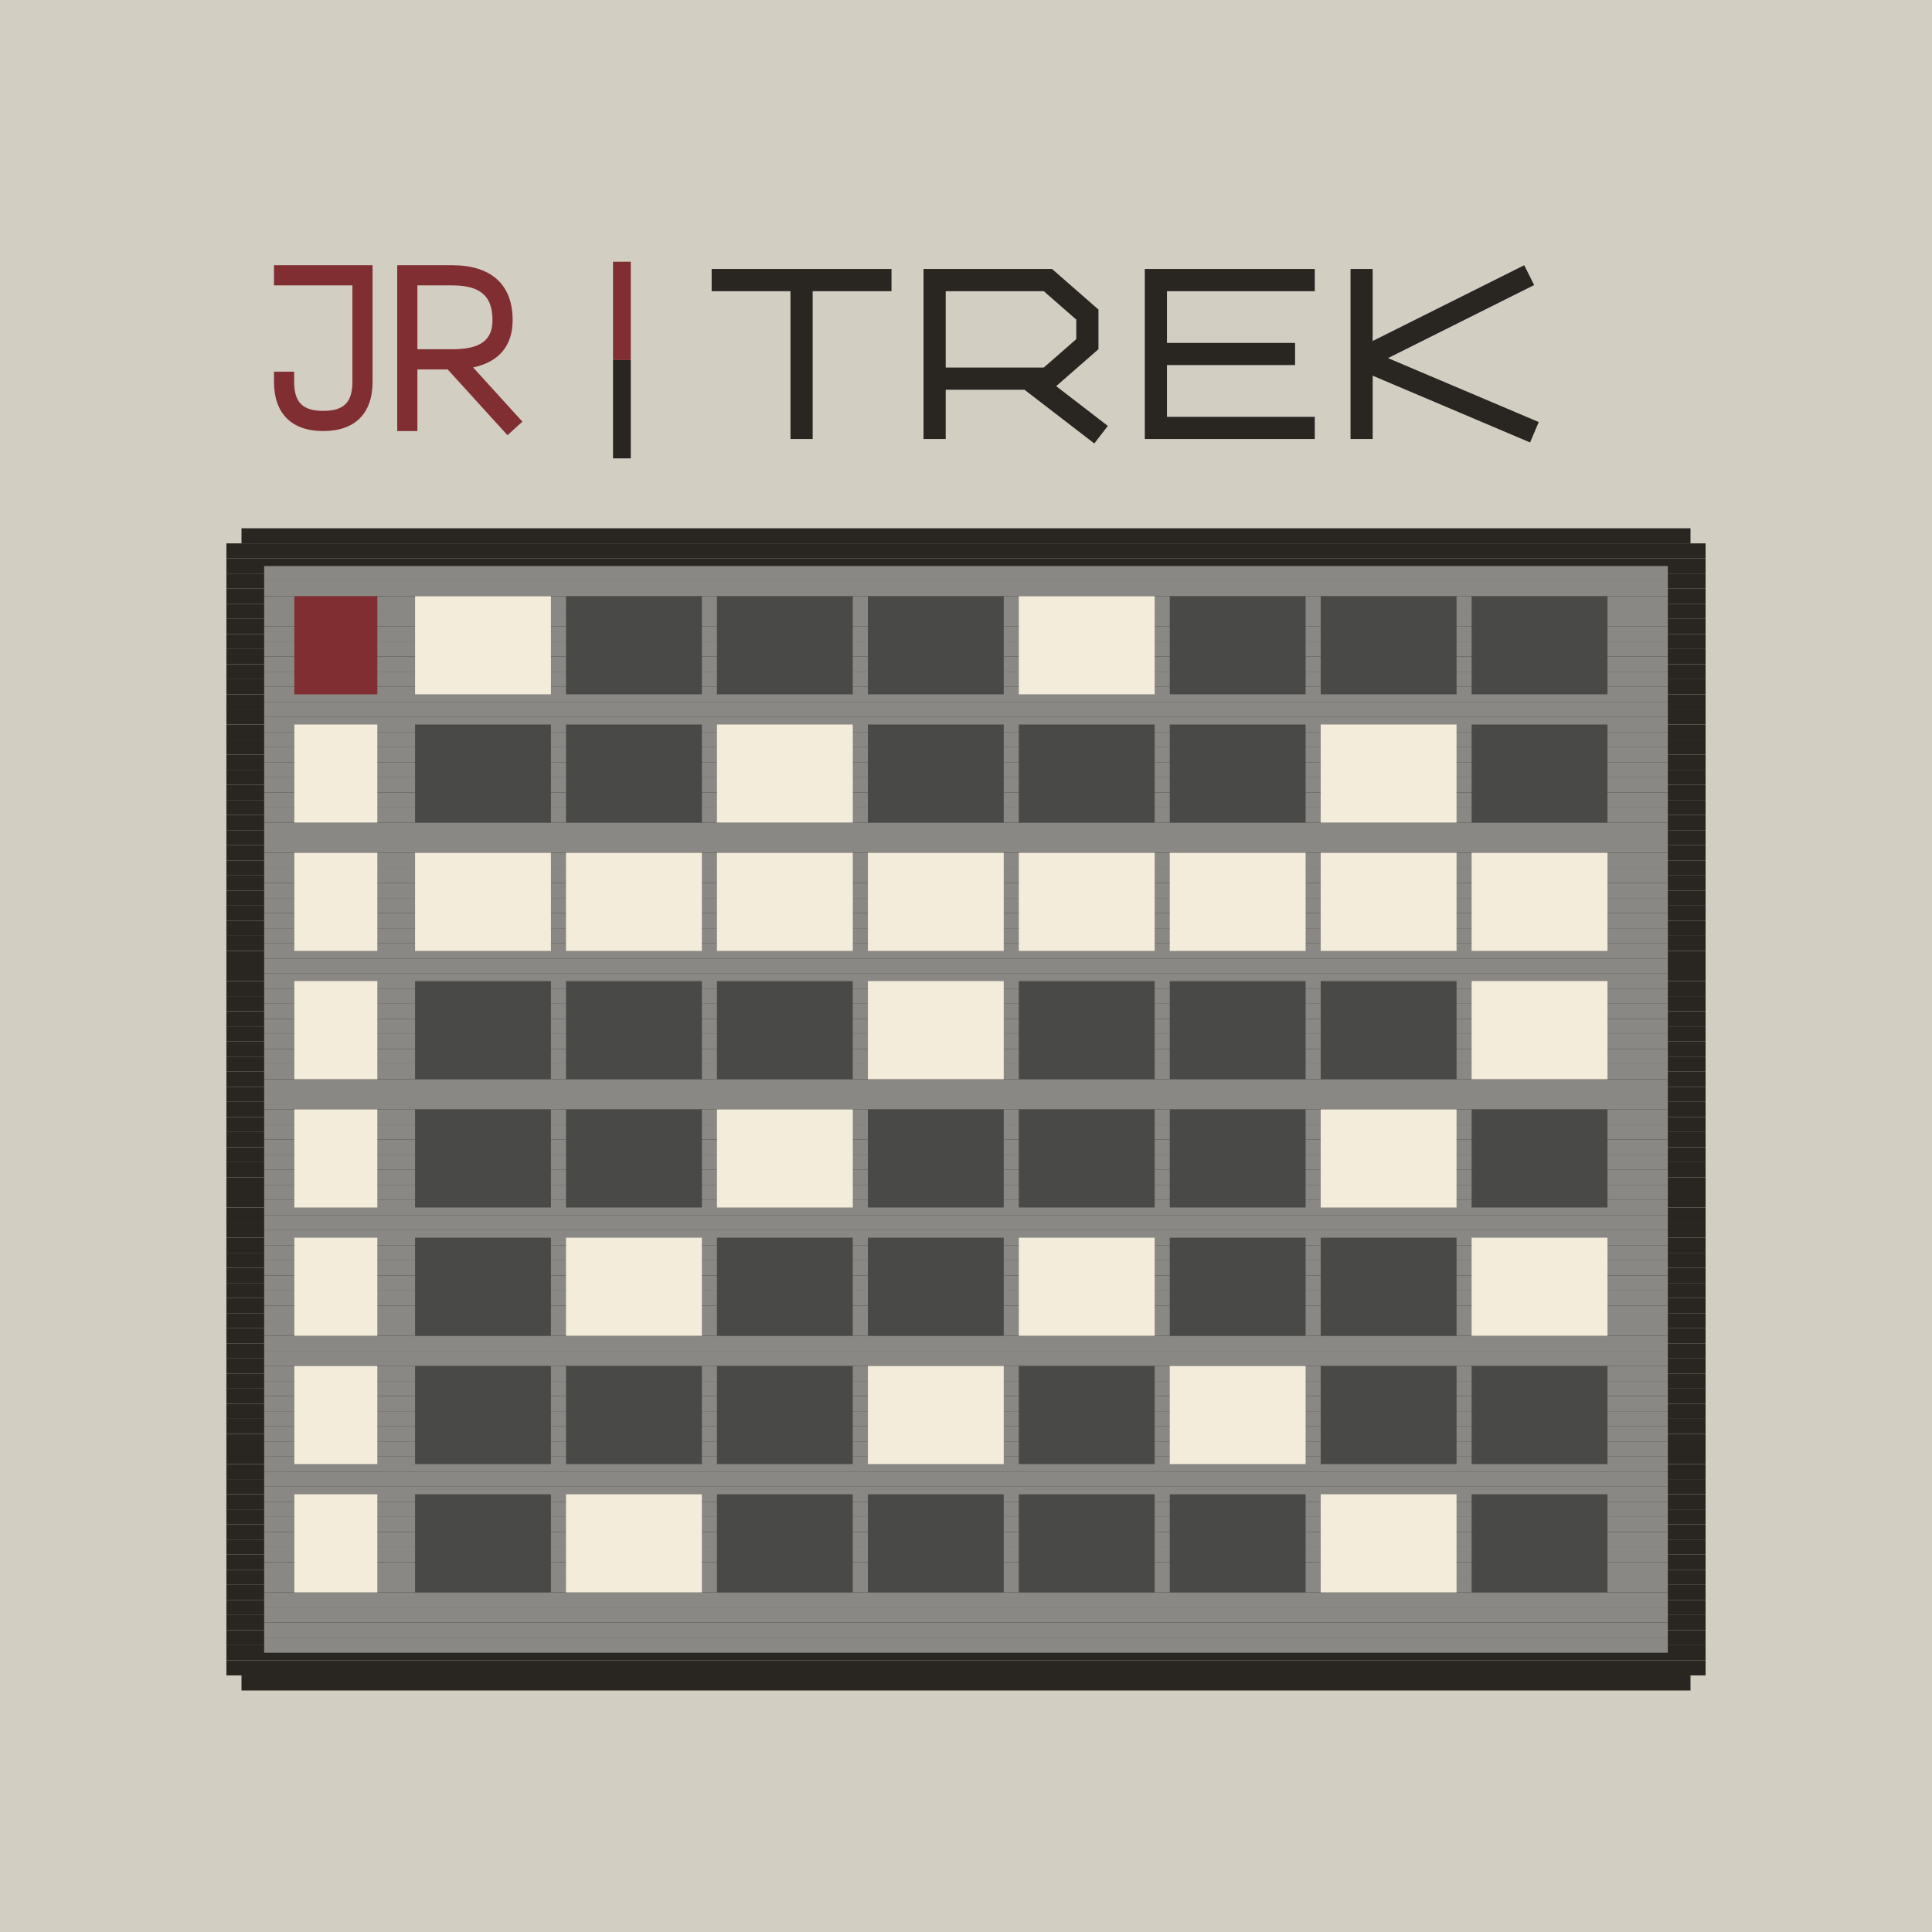
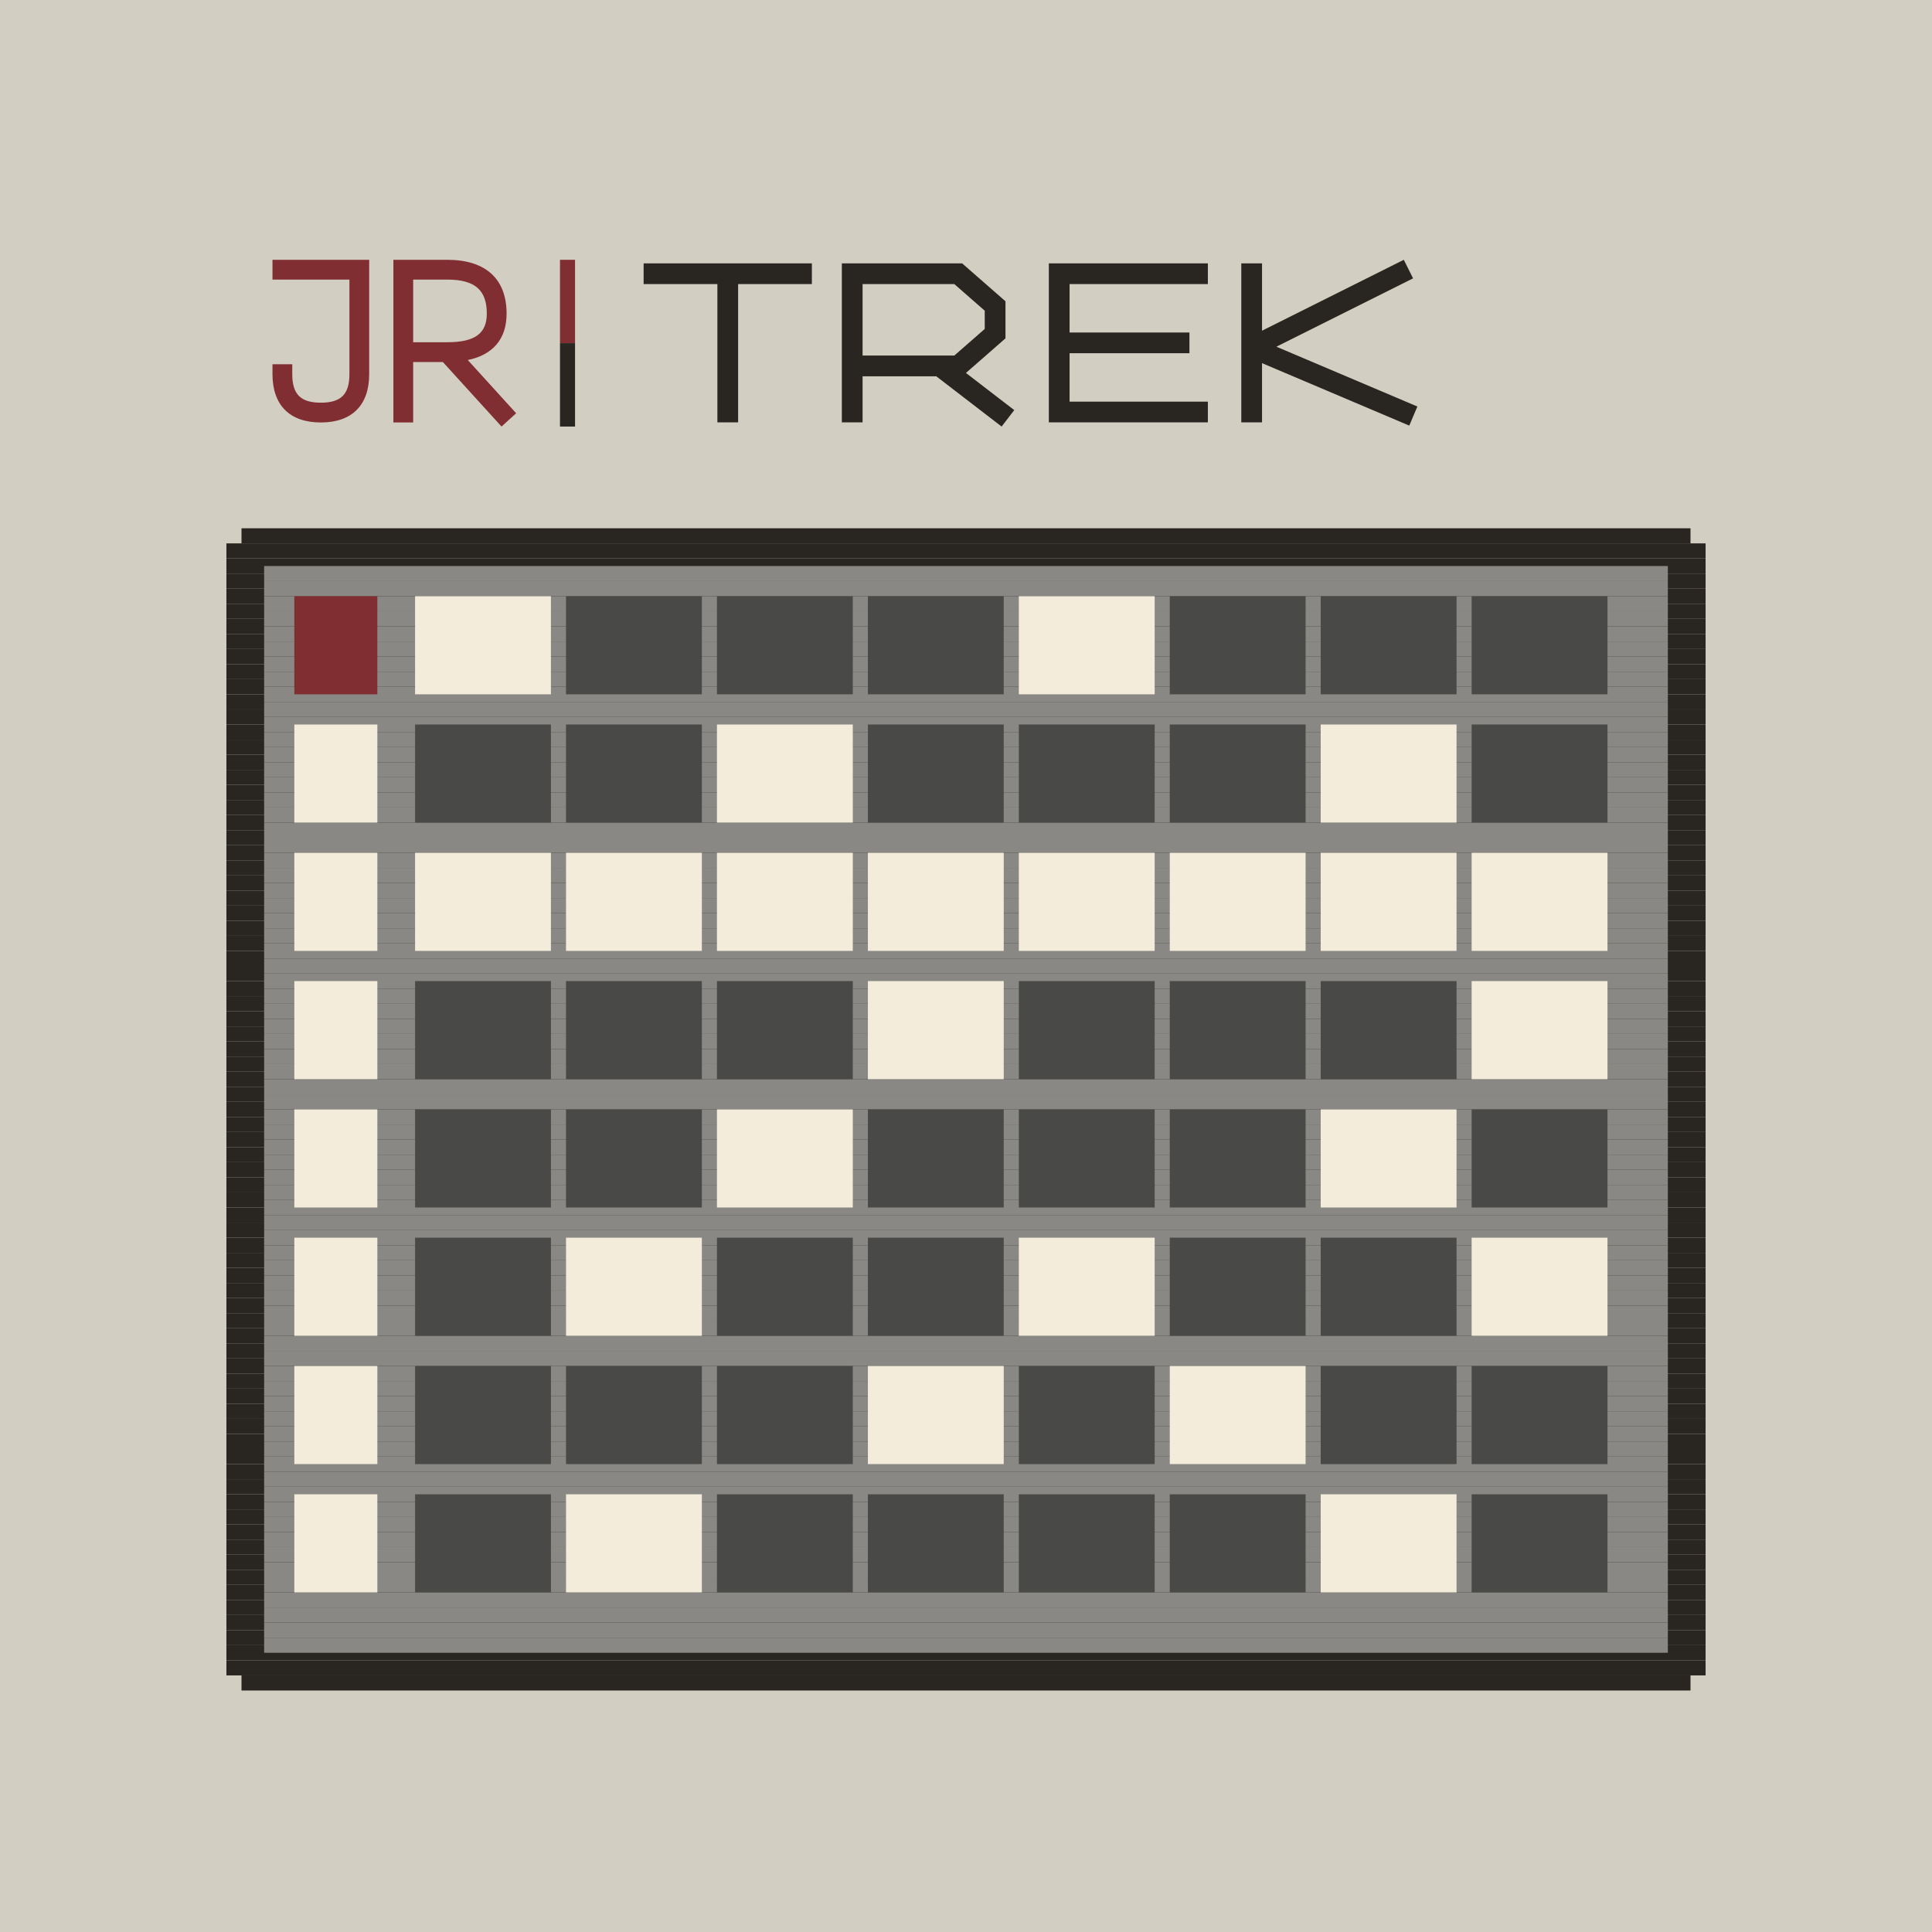
<svg xmlns="http://www.w3.org/2000/svg" width="1024" height="1024" viewBox="0 0 1024 1024">
  <rect x="0.0" y="0.0" width="1024.0" height="1024.0" fill="#D3CEC2" />
  <rect x="128.0" y="280.0" width="768.0" height="8.0" fill="#292622" />
  <rect x="120.0" y="288.0" width="784.0" height="8.0" fill="#292622" />
  <rect x="120.0" y="296.0" width="784.0" height="8.0" fill="#292622" />
  <rect x="120.0" y="304.0" width="784.0" height="8.0" fill="#292622" />
  <rect x="120.0" y="312.0" width="784.0" height="8.0" fill="#292622" />
  <rect x="120.0" y="320.0" width="784.0" height="8.0" fill="#292622" />
  <rect x="120.0" y="328.0" width="784.0" height="8.0" fill="#292622" />
  <rect x="120.0" y="336.0" width="784.0" height="8.0" fill="#292622" />
  <rect x="120.0" y="344.0" width="784.0" height="8.0" fill="#292622" />
  <rect x="120.0" y="352.0" width="784.0" height="8.0" fill="#292622" />
  <rect x="120.0" y="360.0" width="784.0" height="8.0" fill="#292622" />
  <rect x="120.0" y="368.0" width="784.0" height="8.0" fill="#292622" />
  <rect x="120.0" y="376.0" width="784.0" height="8.0" fill="#292622" />
  <rect x="120.0" y="384.0" width="784.0" height="8.0" fill="#292622" />
  <rect x="120.0" y="392.0" width="784.0" height="8.0" fill="#292622" />
  <rect x="120.0" y="400.0" width="784.0" height="8.0" fill="#292622" />
  <rect x="120.0" y="408.0" width="784.0" height="8.0" fill="#292622" />
  <rect x="120.0" y="416.0" width="784.0" height="8.0" fill="#292622" />
  <rect x="120.0" y="424.0" width="784.0" height="8.0" fill="#292622" />
  <rect x="120.0" y="432.0" width="784.0" height="8.0" fill="#292622" />
  <rect x="120.0" y="440.0" width="784.0" height="8.0" fill="#292622" />
  <rect x="120.0" y="448.0" width="784.0" height="8.0" fill="#292622" />
  <rect x="120.0" y="456.0" width="784.0" height="8.0" fill="#292622" />
  <rect x="120.0" y="464.0" width="784.0" height="8.0" fill="#292622" />
  <rect x="120.0" y="472.0" width="784.0" height="8.0" fill="#292622" />
  <rect x="120.0" y="480.0" width="784.0" height="8.0" fill="#292622" />
  <rect x="120.0" y="488.0" width="784.0" height="8.0" fill="#292622" />
  <rect x="120.0" y="496.0" width="784.0" height="8.0" fill="#292622" />
  <rect x="120.0" y="504.0" width="784.0" height="8.0" fill="#292622" />
  <rect x="120.0" y="512.0" width="784.0" height="8.0" fill="#292622" />
  <rect x="120.0" y="520.0" width="784.0" height="8.0" fill="#292622" />
  <rect x="120.0" y="528.0" width="784.0" height="8.0" fill="#292622" />
  <rect x="120.0" y="536.0" width="784.0" height="8.0" fill="#292622" />
  <rect x="120.0" y="544.0" width="784.0" height="8.0" fill="#292622" />
  <rect x="120.0" y="552.0" width="784.0" height="8.0" fill="#292622" />
  <rect x="120.0" y="560.0" width="784.0" height="8.0" fill="#292622" />
  <rect x="120.0" y="568.0" width="784.0" height="8.0" fill="#292622" />
  <rect x="120.0" y="576.0" width="784.0" height="8.0" fill="#292622" />
  <rect x="120.0" y="584.0" width="784.0" height="8.0" fill="#292622" />
  <rect x="120.0" y="592.0" width="784.0" height="8.0" fill="#292622" />
  <rect x="120.0" y="600.0" width="784.0" height="8.0" fill="#292622" />
  <rect x="120.0" y="608.0" width="784.0" height="8.0" fill="#292622" />
  <rect x="120.0" y="616.0" width="784.0" height="8.0" fill="#292622" />
  <rect x="120.0" y="624.0" width="784.0" height="8.0" fill="#292622" />
  <rect x="120.0" y="632.0" width="784.0" height="8.0" fill="#292622" />
  <rect x="120.0" y="640.0" width="784.0" height="8.0" fill="#292622" />
  <rect x="120.0" y="648.0" width="784.0" height="8.0" fill="#292622" />
  <rect x="120.0" y="656.0" width="784.0" height="8.0" fill="#292622" />
  <rect x="120.0" y="664.0" width="784.0" height="8.0" fill="#292622" />
  <rect x="120.0" y="672.0" width="784.0" height="8.0" fill="#292622" />
  <rect x="120.0" y="680.0" width="784.0" height="8.0" fill="#292622" />
  <rect x="120.0" y="688.0" width="784.0" height="8.0" fill="#292622" />
  <rect x="120.0" y="696.0" width="784.0" height="8.0" fill="#292622" />
  <rect x="120.0" y="704.0" width="784.0" height="8.0" fill="#292622" />
  <rect x="120.0" y="712.0" width="784.0" height="8.0" fill="#292622" />
  <rect x="120.0" y="720.0" width="784.0" height="8.0" fill="#292622" />
  <rect x="120.0" y="728.0" width="784.0" height="8.0" fill="#292622" />
  <rect x="120.0" y="736.0" width="784.0" height="8.0" fill="#292622" />
  <rect x="120.0" y="744.0" width="784.0" height="8.0" fill="#292622" />
  <rect x="120.0" y="752.0" width="784.0" height="8.0" fill="#292622" />
  <rect x="120.0" y="760.0" width="784.0" height="8.0" fill="#292622" />
  <rect x="120.0" y="768.0" width="784.0" height="8.0" fill="#292622" />
  <rect x="120.0" y="776.0" width="784.0" height="8.0" fill="#292622" />
  <rect x="120.0" y="784.0" width="784.0" height="8.0" fill="#292622" />
  <rect x="120.0" y="792.0" width="784.0" height="8.0" fill="#292622" />
  <rect x="120.0" y="800.0" width="784.0" height="8.0" fill="#292622" />
  <rect x="120.0" y="808.0" width="784.0" height="8.0" fill="#292622" />
  <rect x="120.0" y="816.0" width="784.0" height="8.0" fill="#292622" />
  <rect x="120.0" y="824.0" width="784.0" height="8.0" fill="#292622" />
  <rect x="120.0" y="832.0" width="784.0" height="8.0" fill="#292622" />
  <rect x="120.0" y="840.0" width="784.0" height="8.0" fill="#292622" />
  <rect x="120.0" y="848.0" width="784.0" height="8.0" fill="#292622" />
  <rect x="120.0" y="856.0" width="784.0" height="8.0" fill="#292622" />
  <rect x="120.0" y="864.0" width="784.0" height="8.0" fill="#292622" />
  <rect x="120.0" y="872.0" width="784.0" height="8.0" fill="#292622" />
  <rect x="120.0" y="880.0" width="784.0" height="8.0" fill="#292622" />
  <rect x="128.0" y="888.0" width="768.0" height="8.0" fill="#292622" />
  <rect x="140.0" y="300.0" width="744.0" height="8.0" fill="#8A8884" />
  <rect x="140.0" y="308.0" width="744.0" height="8.0" fill="#8A8884" />
  <rect x="140.0" y="316.0" width="744.0" height="8.0" fill="#8A8884" />
  <rect x="140.0" y="324.0" width="744.0" height="8.0" fill="#8A8884" />
  <rect x="140.0" y="332.0" width="744.0" height="8.0" fill="#8A8884" />
  <rect x="140.0" y="340.0" width="744.0" height="8.0" fill="#8A8884" />
  <rect x="140.0" y="348.0" width="744.0" height="8.0" fill="#8A8884" />
  <rect x="140.0" y="356.0" width="744.0" height="8.0" fill="#8A8884" />
  <rect x="140.0" y="364.0" width="744.0" height="8.0" fill="#8A8884" />
  <rect x="140.0" y="372.0" width="744.0" height="8.0" fill="#8A8884" />
  <rect x="140.0" y="380.0" width="744.0" height="8.0" fill="#8A8884" />
  <rect x="140.0" y="388.0" width="744.0" height="8.0" fill="#8A8884" />
  <rect x="140.0" y="396.0" width="744.0" height="8.0" fill="#8A8884" />
  <rect x="140.0" y="404.0" width="744.0" height="8.0" fill="#8A8884" />
  <rect x="140.0" y="412.0" width="744.0" height="8.0" fill="#8A8884" />
  <rect x="140.0" y="420.0" width="744.0" height="8.0" fill="#8A8884" />
  <rect x="140.0" y="428.0" width="744.0" height="8.0" fill="#8A8884" />
  <rect x="140.0" y="436.0" width="744.0" height="8.0" fill="#8A8884" />
  <rect x="140.0" y="444.0" width="744.0" height="8.0" fill="#8A8884" />
  <rect x="140.0" y="452.0" width="744.0" height="8.0" fill="#8A8884" />
  <rect x="140.0" y="460.0" width="744.0" height="8.0" fill="#8A8884" />
  <rect x="140.0" y="468.0" width="744.0" height="8.0" fill="#8A8884" />
  <rect x="140.0" y="476.0" width="744.0" height="8.0" fill="#8A8884" />
  <rect x="140.0" y="484.0" width="744.0" height="8.0" fill="#8A8884" />
  <rect x="140.0" y="492.0" width="744.0" height="8.0" fill="#8A8884" />
  <rect x="140.0" y="500.0" width="744.0" height="8.0" fill="#8A8884" />
  <rect x="140.0" y="508.0" width="744.0" height="8.0" fill="#8A8884" />
  <rect x="140.0" y="516.0" width="744.0" height="8.0" fill="#8A8884" />
  <rect x="140.0" y="524.0" width="744.0" height="8.0" fill="#8A8884" />
  <rect x="140.0" y="532.0" width="744.0" height="8.0" fill="#8A8884" />
  <rect x="140.0" y="540.0" width="744.0" height="8.0" fill="#8A8884" />
  <rect x="140.0" y="548.0" width="744.0" height="8.0" fill="#8A8884" />
  <rect x="140.0" y="556.0" width="744.0" height="8.0" fill="#8A8884" />
  <rect x="140.0" y="564.0" width="744.0" height="8.0" fill="#8A8884" />
  <rect x="140.0" y="572.0" width="744.0" height="8.0" fill="#8A8884" />
  <rect x="140.0" y="580.0" width="744.0" height="8.0" fill="#8A8884" />
  <rect x="140.0" y="588.0" width="744.0" height="8.0" fill="#8A8884" />
  <rect x="140.0" y="596.0" width="744.0" height="8.0" fill="#8A8884" />
  <rect x="140.0" y="604.0" width="744.0" height="8.0" fill="#8A8884" />
  <rect x="140.0" y="612.0" width="744.0" height="8.0" fill="#8A8884" />
  <rect x="140.0" y="620.0" width="744.0" height="8.0" fill="#8A8884" />
  <rect x="140.0" y="628.0" width="744.0" height="8.0" fill="#8A8884" />
  <rect x="140.0" y="636.0" width="744.0" height="8.0" fill="#8A8884" />
  <rect x="140.0" y="644.0" width="744.0" height="8.0" fill="#8A8884" />
  <rect x="140.0" y="652.0" width="744.0" height="8.0" fill="#8A8884" />
  <rect x="140.0" y="660.0" width="744.0" height="8.0" fill="#8A8884" />
  <rect x="140.0" y="668.0" width="744.0" height="8.0" fill="#8A8884" />
  <rect x="140.0" y="676.0" width="744.0" height="8.0" fill="#8A8884" />
  <rect x="140.0" y="684.0" width="744.0" height="8.0" fill="#8A8884" />
  <rect x="140.0" y="692.0" width="744.0" height="8.0" fill="#8A8884" />
  <rect x="140.0" y="700.0" width="744.0" height="8.0" fill="#8A8884" />
  <rect x="140.0" y="708.0" width="744.0" height="8.0" fill="#8A8884" />
  <rect x="140.0" y="716.0" width="744.0" height="8.0" fill="#8A8884" />
  <rect x="140.0" y="724.0" width="744.0" height="8.0" fill="#8A8884" />
  <rect x="140.0" y="732.0" width="744.0" height="8.0" fill="#8A8884" />
  <rect x="140.0" y="740.0" width="744.0" height="8.0" fill="#8A8884" />
  <rect x="140.0" y="748.0" width="744.0" height="8.0" fill="#8A8884" />
  <rect x="140.0" y="756.0" width="744.0" height="8.0" fill="#8A8884" />
  <rect x="140.0" y="764.0" width="744.0" height="8.0" fill="#8A8884" />
  <rect x="140.0" y="772.0" width="744.0" height="8.0" fill="#8A8884" />
  <rect x="140.0" y="780.0" width="744.0" height="8.0" fill="#8A8884" />
  <rect x="140.0" y="788.0" width="744.0" height="8.0" fill="#8A8884" />
  <rect x="140.0" y="796.0" width="744.0" height="8.0" fill="#8A8884" />
  <rect x="140.0" y="804.0" width="744.0" height="8.0" fill="#8A8884" />
  <rect x="140.0" y="812.0" width="744.0" height="8.0" fill="#8A8884" />
  <rect x="140.0" y="820.0" width="744.0" height="8.0" fill="#8A8884" />
  <rect x="140.0" y="828.0" width="744.0" height="8.0" fill="#8A8884" />
  <rect x="140.0" y="836.0" width="744.0" height="8.0" fill="#8A8884" />
  <rect x="140.0" y="844.0" width="744.0" height="8.0" fill="#8A8884" />
  <rect x="140.0" y="852.0" width="744.0" height="8.0" fill="#8A8884" />
  <rect x="140.0" y="860.0" width="744.0" height="8.0" fill="#8A8884" />
  <rect x="140.0" y="868.0" width="744.0" height="8.0" fill="#8A8884" />
  <rect x="156.0" y="316.0" width="44.0" height="52.0" fill="#812E32" />
  <rect x="220.0" y="316.0" width="72.0" height="52.0" fill="#F4ECDA" />
  <rect x="300.0" y="316.0" width="72.0" height="52.0" fill="#494947" />
  <rect x="380.0" y="316.0" width="72.0" height="52.0" fill="#494947" />
  <rect x="460.0" y="316.0" width="72.0" height="52.0" fill="#494947" />
  <rect x="540.0" y="316.0" width="72.0" height="52.0" fill="#F4ECDA" />
  <rect x="620.0" y="316.0" width="72.0" height="52.0" fill="#494947" />
  <rect x="700.0" y="316.0" width="72.0" height="52.0" fill="#494947" />
  <rect x="780.0" y="316.0" width="72.0" height="52.0" fill="#494947" />
  <rect x="156.0" y="384.0" width="44.0" height="52.0" fill="#F4ECDA" />
  <rect x="220.0" y="384.0" width="72.0" height="52.0" fill="#494947" />
  <rect x="300.0" y="384.0" width="72.0" height="52.0" fill="#494947" />
  <rect x="380.0" y="384.0" width="72.0" height="52.0" fill="#F4ECDA" />
  <rect x="460.0" y="384.0" width="72.0" height="52.0" fill="#494947" />
  <rect x="540.0" y="384.0" width="72.0" height="52.0" fill="#494947" />
  <rect x="620.0" y="384.0" width="72.0" height="52.0" fill="#494947" />
  <rect x="700.0" y="384.0" width="72.0" height="52.0" fill="#F4ECDA" />
  <rect x="780.0" y="384.0" width="72.0" height="52.0" fill="#494947" />
  <rect x="156.0" y="452.0" width="44.0" height="52.0" fill="#F4ECDA" />
  <rect x="220.0" y="452.0" width="72.0" height="52.0" fill="#F4ECDA" />
  <rect x="300.0" y="452.0" width="72.0" height="52.0" fill="#F4ECDA" />
  <rect x="380.0" y="452.0" width="72.0" height="52.0" fill="#F4ECDA" />
  <rect x="460.0" y="452.0" width="72.0" height="52.0" fill="#F4ECDA" />
  <rect x="540.0" y="452.0" width="72.0" height="52.0" fill="#F4ECDA" />
  <rect x="620.0" y="452.0" width="72.0" height="52.0" fill="#F4ECDA" />
  <rect x="700.0" y="452.0" width="72.0" height="52.0" fill="#F4ECDA" />
  <rect x="780.0" y="452.0" width="72.0" height="52.0" fill="#F4ECDA" />
  <rect x="156.0" y="520.0" width="44.0" height="52.0" fill="#F4ECDA" />
  <rect x="220.0" y="520.0" width="72.0" height="52.0" fill="#494947" />
  <rect x="300.0" y="520.0" width="72.0" height="52.0" fill="#494947" />
  <rect x="380.0" y="520.0" width="72.0" height="52.0" fill="#494947" />
  <rect x="460.0" y="520.0" width="72.0" height="52.0" fill="#F4ECDA" />
  <rect x="540.0" y="520.0" width="72.0" height="52.0" fill="#494947" />
  <rect x="620.0" y="520.0" width="72.0" height="52.0" fill="#494947" />
  <rect x="700.0" y="520.0" width="72.0" height="52.0" fill="#494947" />
  <rect x="780.0" y="520.0" width="72.0" height="52.0" fill="#F4ECDA" />
  <rect x="156.0" y="588.0" width="44.0" height="52.0" fill="#F4ECDA" />
  <rect x="220.0" y="588.0" width="72.0" height="52.0" fill="#494947" />
  <rect x="300.0" y="588.0" width="72.0" height="52.0" fill="#494947" />
  <rect x="380.0" y="588.0" width="72.0" height="52.0" fill="#F4ECDA" />
  <rect x="460.0" y="588.0" width="72.0" height="52.0" fill="#494947" />
  <rect x="540.0" y="588.0" width="72.0" height="52.0" fill="#494947" />
  <rect x="620.0" y="588.0" width="72.0" height="52.0" fill="#494947" />
  <rect x="700.0" y="588.0" width="72.0" height="52.0" fill="#F4ECDA" />
  <rect x="780.0" y="588.0" width="72.0" height="52.0" fill="#494947" />
  <rect x="156.0" y="656.0" width="44.0" height="52.0" fill="#F4ECDA" />
  <rect x="220.0" y="656.0" width="72.0" height="52.0" fill="#494947" />
  <rect x="300.0" y="656.0" width="72.0" height="52.0" fill="#F4ECDA" />
  <rect x="380.0" y="656.0" width="72.0" height="52.0" fill="#494947" />
  <rect x="460.0" y="656.0" width="72.0" height="52.0" fill="#494947" />
  <rect x="540.0" y="656.0" width="72.0" height="52.0" fill="#F4ECDA" />
  <rect x="620.0" y="656.0" width="72.0" height="52.0" fill="#494947" />
  <rect x="700.0" y="656.0" width="72.0" height="52.0" fill="#494947" />
  <rect x="780.0" y="656.0" width="72.0" height="52.0" fill="#F4ECDA" />
  <rect x="156.0" y="724.0" width="44.0" height="52.0" fill="#F4ECDA" />
  <rect x="220.0" y="724.0" width="72.0" height="52.0" fill="#494947" />
  <rect x="300.0" y="724.0" width="72.0" height="52.0" fill="#494947" />
  <rect x="380.0" y="724.0" width="72.0" height="52.0" fill="#494947" />
  <rect x="460.0" y="724.0" width="72.0" height="52.0" fill="#F4ECDA" />
  <rect x="540.0" y="724.0" width="72.0" height="52.0" fill="#494947" />
  <rect x="620.0" y="724.0" width="72.0" height="52.0" fill="#F4ECDA" />
  <rect x="700.0" y="724.0" width="72.0" height="52.0" fill="#494947" />
  <rect x="780.0" y="724.0" width="72.0" height="52.0" fill="#494947" />
  <rect x="156.0" y="792.0" width="44.0" height="52.0" fill="#F4ECDA" />
  <rect x="220.0" y="792.0" width="72.0" height="52.0" fill="#494947" />
  <rect x="300.0" y="792.0" width="72.0" height="52.0" fill="#F4ECDA" />
  <rect x="380.0" y="792.0" width="72.0" height="52.0" fill="#494947" />
  <rect x="460.0" y="792.0" width="72.0" height="52.0" fill="#494947" />
  <rect x="540.0" y="792.0" width="72.0" height="52.0" fill="#494947" />
  <rect x="620.0" y="792.0" width="72.0" height="52.0" fill="#494947" />
  <rect x="700.0" y="792.0" width="72.0" height="52.0" fill="#F4ECDA" />
  <rect x="780.0" y="792.0" width="72.0" height="52.0" fill="#494947" />
-   <g transform="translate(140.0 132.0) scale(3.362)">
-     <path d="M 39.176 11.206 C 39.176 15.294 36.967 17.823 32.942 18.661 L 39.646 26.035 L 40.715 27.211 L 38.363 29.35 L 37.293 28.174 L 28.934 18.978 L 24.161 18.978 L 24.161 28.694 L 20.981 28.694 L 20.981 2.55 L 29.637 2.55 C 35.776 2.55 39.176 5.573 39.176 11.206 Z M 17.095 20.921 C 17.095 25.921 14.322 28.694 9.323 28.694 C 4.323 28.694 1.55 25.921 1.55 20.921 L 1.55 19.332 L 4.73 19.332 L 4.73 20.921 C 4.73 24.165 6.079 25.514 9.323 25.514 C 12.566 25.514 13.915 24.165 13.915 20.921 L 13.915 5.73 L 1.55 5.73 L 1.55 2.55 L 17.095 2.55 Z M 24.161 5.73 L 24.161 15.799 L 29.637 15.799 C 34.134 15.799 35.997 14.35 35.997 11.206 C 35.997 7.418 34.098 5.73 29.637 5.73 Z" fill="#812E32" fill-rule="nonzero" />
+   <g transform="translate(140.0 132.0) scale(2.850959)">
+     <path d="M 45.073 12.012 C 45.073 16.741 42.518 19.666 37.862 20.635 L 45.616 29.165 L 46.853 30.526 L 44.132 33.0 L 42.895 31.639 L 33.225 21.003 L 27.705 21.003 L 27.705 32.241 L 24.027 32.241 L 24.027 2.0 L 34.039 2.0 C 41.139 2.0 45.073 5.496 45.073 12.012 Z M 19.531 23.251 C 19.531 29.034 16.324 32.241 10.541 32.241 C 4.757 32.241 1.55 29.034 1.55 23.251 L 1.55 21.412 L 5.228 21.412 L 5.228 23.251 C 5.228 27.003 6.789 28.563 10.541 28.563 C 14.293 28.563 15.853 27.003 15.853 23.251 L 15.853 5.678 L 1.55 5.678 L 1.55 2.0 L 19.531 2.0 Z M 27.705 5.678 L 27.705 17.325 L 34.039 17.325 C 39.24 17.325 41.395 15.649 41.395 12.012 C 41.395 7.63 39.198 5.678 34.039 5.678 Z" fill="#812E32" fill-rule="nonzero" />
    <rect x="55.0" y="2.0" width="2.8" height="15.5" fill="#812E32" />
    <rect x="55.0" y="17.5" width="2.8" height="15.5" fill="#292622" />
-     <path d="M 98.904 6.643 L 86.475 6.643 L 86.475 29.947 L 82.979 29.947 L 82.979 6.643 L 70.55 6.643 L 70.55 3.147 L 98.904 3.147 Z M 124.718 3.58 L 130.933 9.017 L 131.53 9.54 L 131.53 15.787 L 130.933 16.309 L 124.867 21.616 L 131.624 26.814 L 133.01 27.88 L 130.878 30.65 L 129.493 29.585 L 119.866 22.179 L 107.449 22.179 L 107.449 29.947 L 103.953 29.947 L 103.953 3.147 L 124.224 3.147 Z M 107.449 6.643 L 107.449 18.683 L 122.911 18.683 L 128.034 14.2 L 128.034 11.126 L 122.911 6.643 Z M 165.636 6.643 L 142.331 6.643 L 142.331 14.799 L 162.529 14.799 L 162.529 18.295 L 142.331 18.295 L 142.331 26.451 L 165.636 26.451 L 165.636 29.947 L 138.836 29.947 L 138.836 3.147 L 165.636 3.147 Z M 200.218 5.677 L 177.184 17.194 L 199.333 26.59 L 200.942 27.273 L 199.577 30.491 L 197.968 29.808 L 174.763 19.964 L 174.763 29.947 L 171.268 29.947 L 171.268 3.147 L 174.763 3.147 L 174.763 14.496 L 197.092 3.332 L 198.655 2.55 Z" fill="#292622" fill-rule="nonzero" />
+     <path d="M 101.829 6.515 L 88.118 6.515 L 88.118 32.224 L 84.262 32.224 L 84.262 6.515 L 70.55 6.515 L 70.55 2.659 L 101.829 2.659 Z M 130.308 3.136 L 137.164 9.135 L 137.822 9.711 L 137.822 16.602 L 137.164 17.179 L 130.472 23.034 L 137.927 28.768 L 139.455 29.943 L 137.104 33.0 L 135.575 31.824 L 124.955 23.655 L 111.256 23.655 L 111.256 32.224 L 107.4 32.224 L 107.4 2.659 L 129.763 2.659 Z M 111.256 6.515 L 111.256 19.798 L 128.314 19.798 L 133.966 14.853 L 133.966 11.461 L 128.314 6.515 Z M 175.448 6.515 L 149.739 6.515 L 149.739 15.513 L 172.02 15.513 L 172.02 19.37 L 149.739 19.37 L 149.739 28.368 L 175.448 28.368 L 175.448 32.224 L 145.882 32.224 L 145.882 2.659 L 175.448 2.659 Z M 213.599 5.449 L 188.188 18.155 L 212.622 28.521 L 214.397 29.274 L 212.891 32.824 L 211.116 32.071 L 185.517 21.211 L 185.517 32.224 L 181.661 32.224 L 181.661 2.659 L 185.517 2.659 L 185.517 15.179 L 210.15 2.862 L 211.874 2 Z" fill="#292622" fill-rule="nonzero" />
  </g>
</svg>
